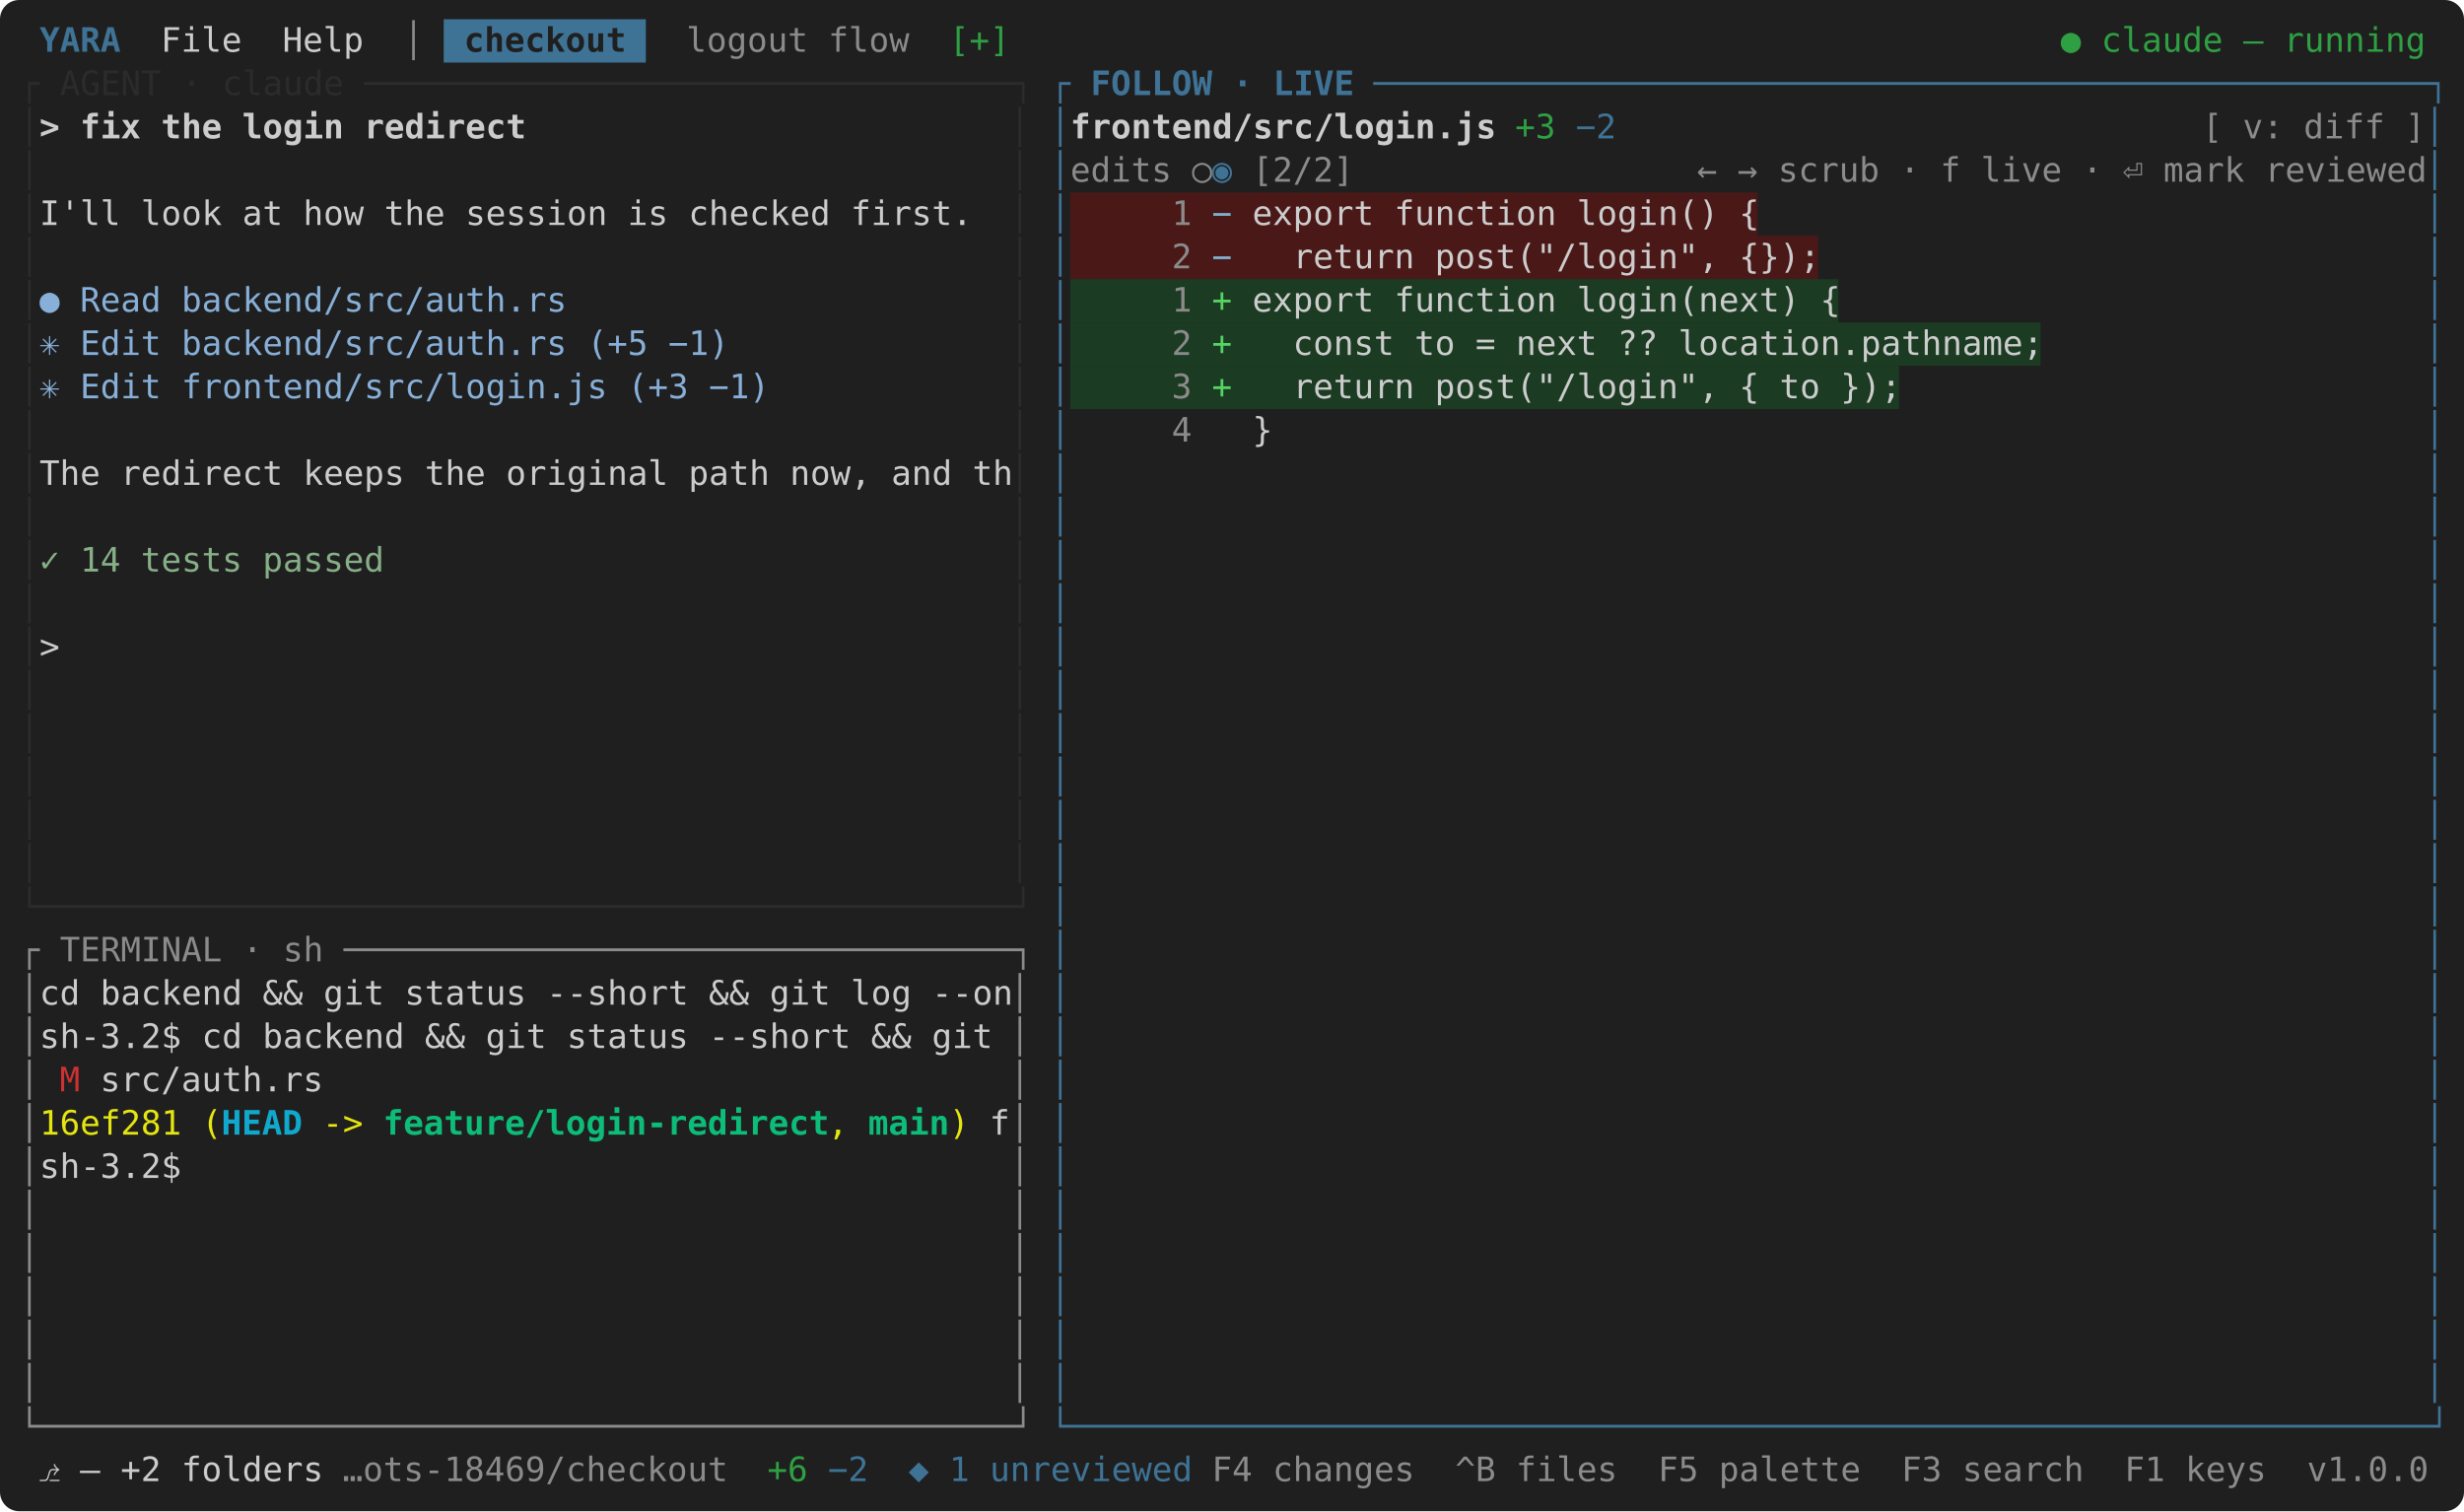
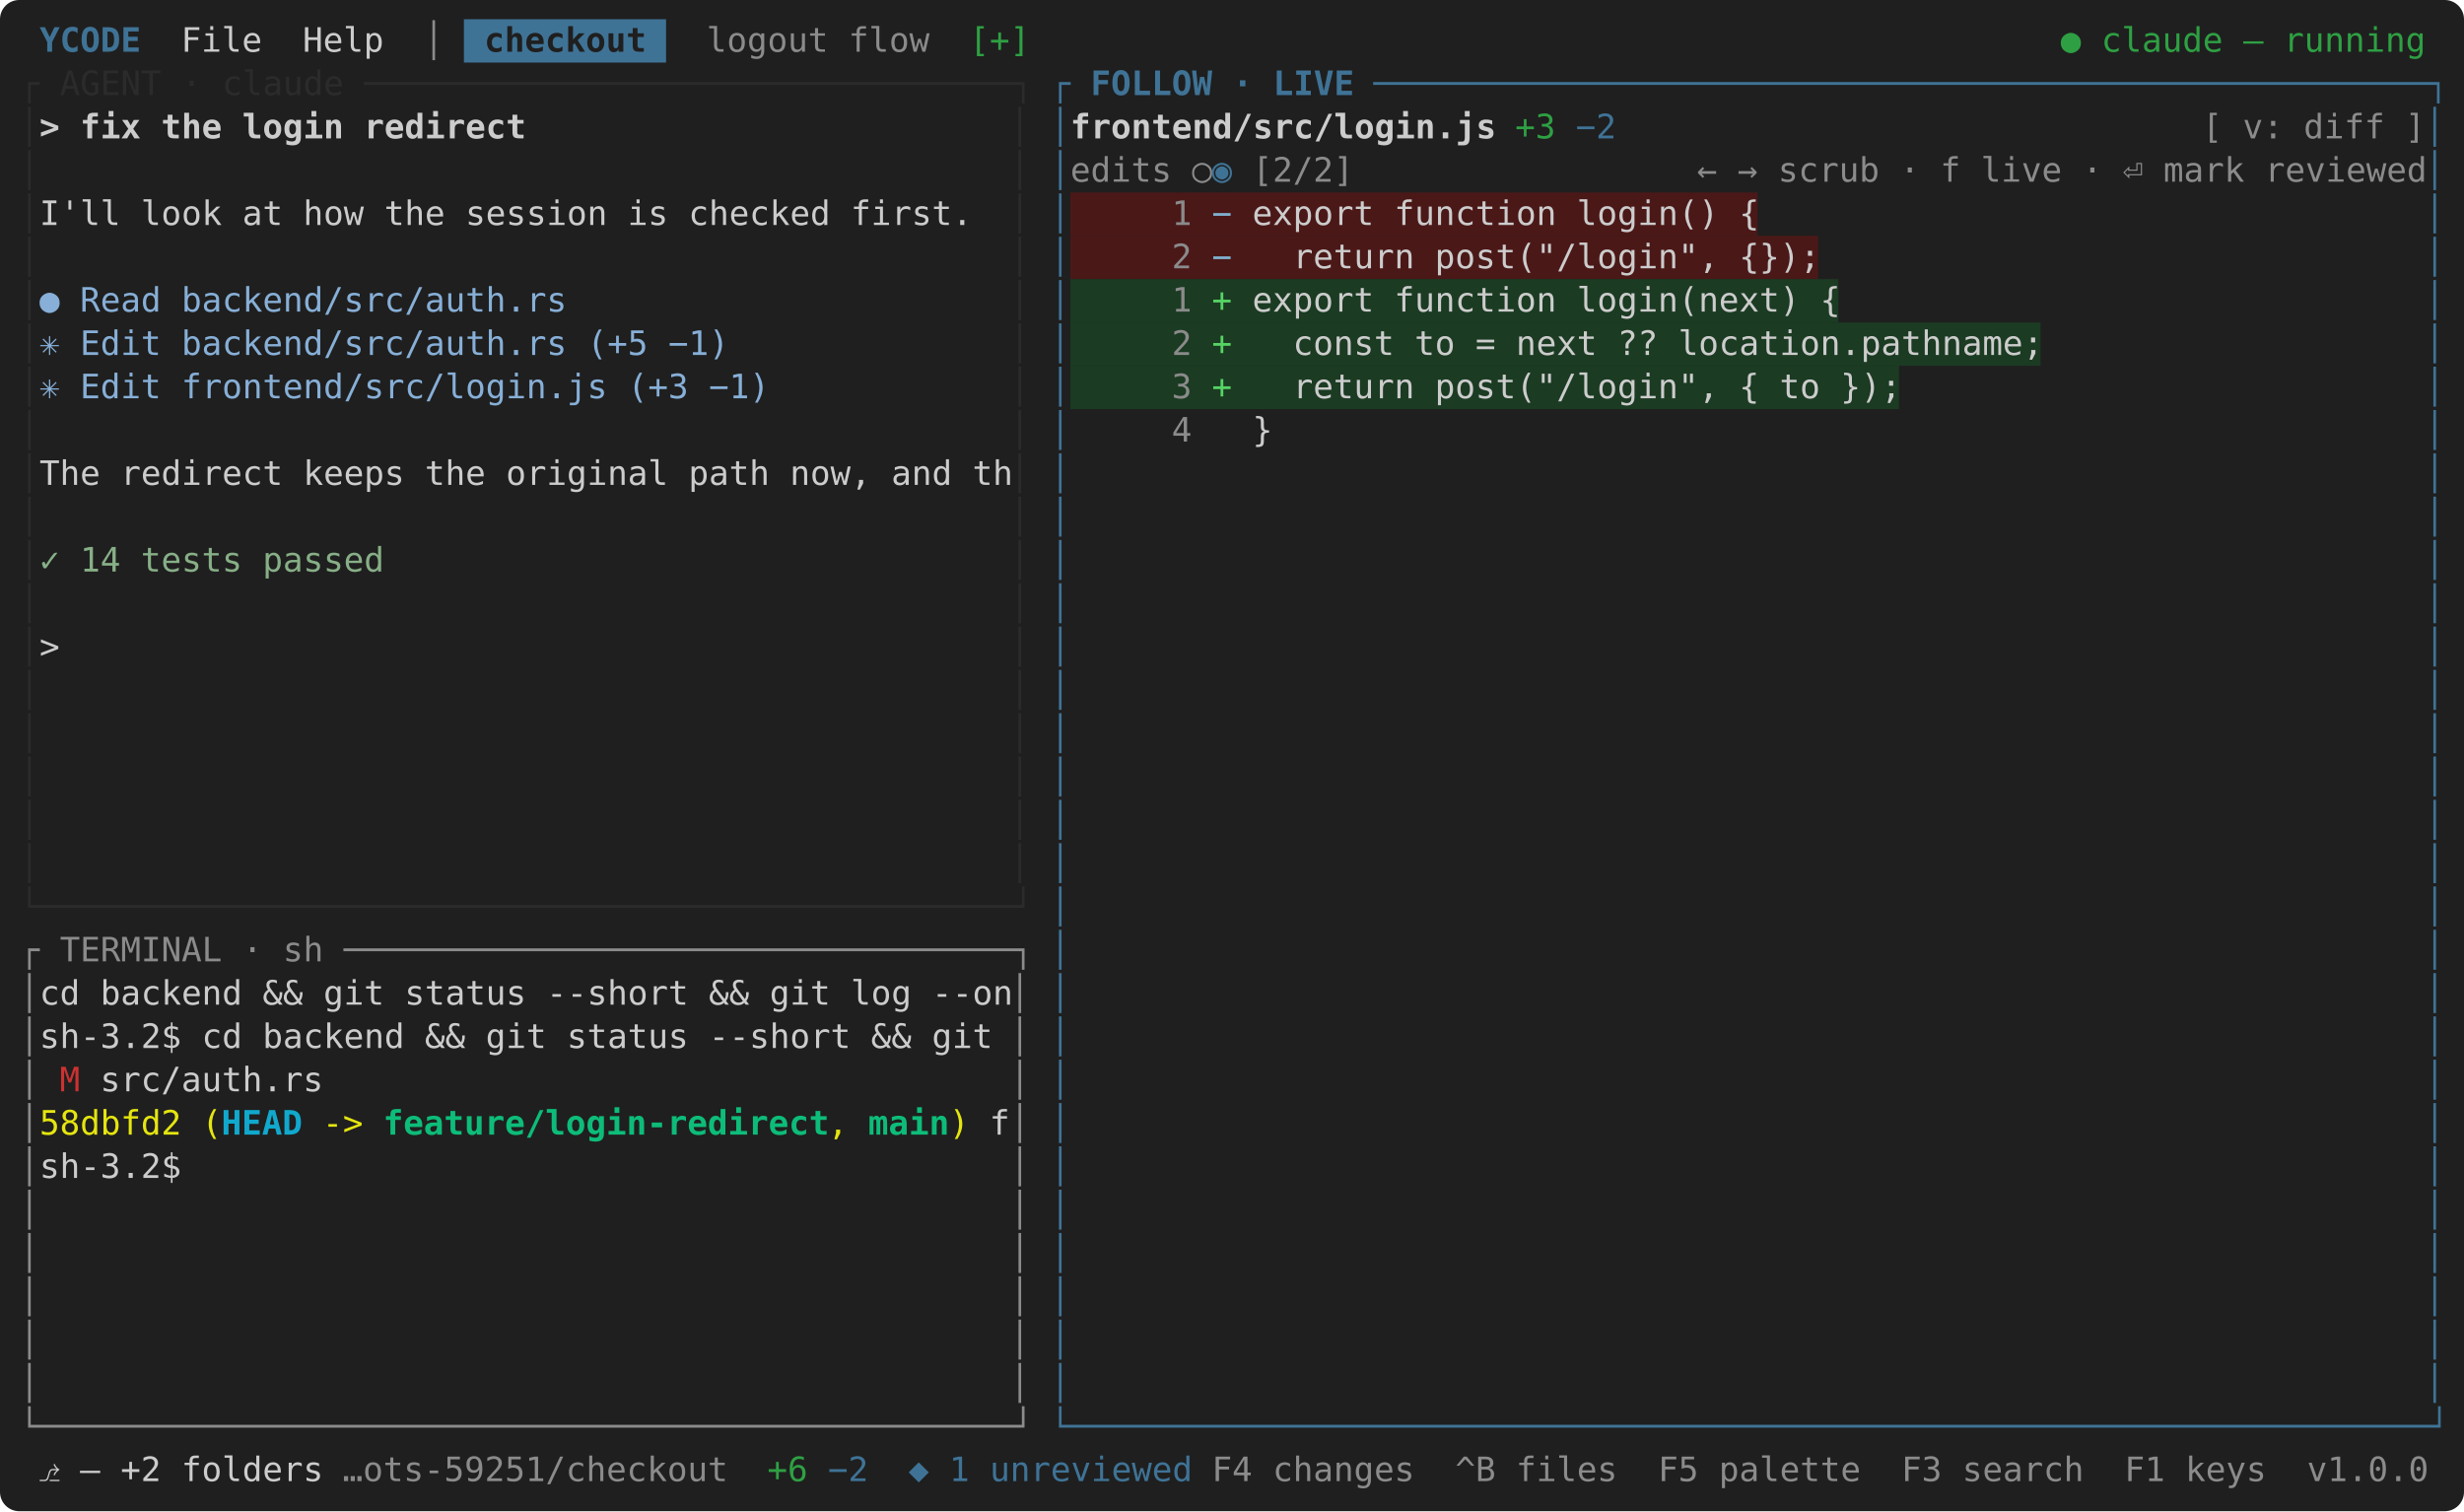
<svg xmlns="http://www.w3.org/2000/svg" width="1024" height="628" viewBox="0 0 1024 628" font-family="SF Mono, Menlo, Consolas, 'DejaVu Sans Mono', monospace" font-size="14">
  <rect width="100%" height="100%" rx="8" fill="#1f1f1f" />
-   <rect x="184.4" y="8" width="84" height="18" fill="#3f7396" />
-   <text x="8" y="21.5" fill="#3f7396" xml:space="preserve" font-weight="bold"> YARA </text>
-   <text x="58.4" y="21.5" fill="#cccccc" xml:space="preserve"> File  Help </text>
-   <text x="159.2" y="21.5" fill="#8b8b8b" xml:space="preserve"> │ </text>
-   <text x="184.4" y="21.5" fill="#1f1f1f" xml:space="preserve" font-weight="bold"> checkout </text>
-   <text x="276.8" y="21.5" fill="#8b8b8b" xml:space="preserve"> logout flow </text>
-   <text x="394.4" y="21.5" fill="#2ea043" xml:space="preserve">[+]</text>
+   <rect x="192.8" y="8" width="84" height="18" fill="#3f7396" />
+   <text x="8" y="21.5" fill="#3f7396" xml:space="preserve" font-weight="bold"> YCODE </text>
+   <text x="66.8" y="21.5" fill="#cccccc" xml:space="preserve"> File  Help </text>
+   <text x="167.6" y="21.5" fill="#8b8b8b" xml:space="preserve"> │ </text>
+   <text x="192.8" y="21.5" fill="#1f1f1f" xml:space="preserve" font-weight="bold"> checkout </text>
+   <text x="285.2" y="21.5" fill="#8b8b8b" xml:space="preserve"> logout flow </text>
+   <text x="402.8" y="21.5" fill="#2ea043" xml:space="preserve">[+]</text>
  <text x="856.4" y="21.5" fill="#2ea043" xml:space="preserve">● claude — running </text>
  <text x="8" y="39.5" fill="#2b2b2b" xml:space="preserve">┌ AGENT · claude ────────────────────────────────┐</text>
  <text x="436.4" y="39.5" fill="#3f7396" xml:space="preserve">┌</text>
  <text x="444.8" y="39.5" fill="#3f7396" xml:space="preserve" font-weight="bold"> FOLLOW · LIVE </text>
  <text x="570.8" y="39.5" fill="#3f7396" xml:space="preserve">────────────────────────────────────────────────────┐</text>
  <text x="8" y="57.5" fill="#2b2b2b" xml:space="preserve">│</text>
  <text x="16.4" y="57.5" fill="#cccccc" xml:space="preserve" font-weight="bold">&gt; fix the login redirect</text>
  <text x="419.6" y="57.5" fill="#2b2b2b" xml:space="preserve">│</text>
  <text x="436.4" y="57.5" fill="#3f7396" xml:space="preserve">│</text>
  <text x="444.8" y="57.5" fill="#cccccc" xml:space="preserve" font-weight="bold">frontend/src/login.js</text>
  <text x="621.2" y="57.5" fill="#2ea043" xml:space="preserve"> +3</text>
  <text x="646.4" y="57.5" fill="#3f7396" xml:space="preserve"> −2</text>
  <text x="915.2" y="57.5" fill="#8b8b8b" xml:space="preserve">[ v: diff ]</text>
  <text x="1007.6" y="57.5" fill="#3f7396" xml:space="preserve">│</text>
  <text x="8" y="75.5" fill="#2b2b2b" xml:space="preserve">│</text>
  <text x="419.6" y="75.5" fill="#2b2b2b" xml:space="preserve">│</text>
  <text x="436.4" y="75.5" fill="#3f7396" xml:space="preserve">│</text>
  <text x="444.8" y="75.5" fill="#8b8b8b" xml:space="preserve">edits ○</text>
  <text x="503.6" y="75.5" fill="#3f7396" xml:space="preserve">◉</text>
  <text x="512" y="75.5" fill="#8b8b8b" xml:space="preserve"> [2/2]</text>
  <text x="705.2" y="75.5" fill="#8b8b8b" xml:space="preserve">← → scrub · f live · ⏎ mark reviewed</text>
  <text x="1007.6" y="75.5" fill="#3f7396" xml:space="preserve">│</text>
  <rect x="444.8" y="80" width="285.6" height="18" fill="#4b1818" />
  <text x="8" y="93.5" fill="#2b2b2b" xml:space="preserve">│</text>
  <text x="16.4" y="93.5" fill="#cccccc" xml:space="preserve">I'll look at how the session is checked first.  </text>
  <text x="419.6" y="93.5" fill="#2b2b2b" xml:space="preserve">│</text>
  <text x="436.4" y="93.5" fill="#3f7396" xml:space="preserve">│</text>
  <text x="453.2" y="93.5" fill="#8b8b8b" xml:space="preserve">    1 </text>
  <text x="503.6" y="93.5" fill="#7fafcc" xml:space="preserve">−</text>
  <text x="512" y="93.5" fill="#cccccc" xml:space="preserve"> export function login() {                                 </text>
  <text x="1007.6" y="93.5" fill="#3f7396" xml:space="preserve">│</text>
  <rect x="444.8" y="98" width="310.8" height="18" fill="#4b1818" />
  <text x="8" y="111.5" fill="#2b2b2b" xml:space="preserve">│</text>
  <text x="419.6" y="111.5" fill="#2b2b2b" xml:space="preserve">│</text>
  <text x="436.4" y="111.5" fill="#3f7396" xml:space="preserve">│</text>
  <text x="453.2" y="111.5" fill="#8b8b8b" xml:space="preserve">    2 </text>
  <text x="503.6" y="111.5" fill="#7fafcc" xml:space="preserve">−</text>
  <text x="512" y="111.5" fill="#cccccc" xml:space="preserve">   return post("/login", {});                              </text>
  <text x="1007.6" y="111.5" fill="#3f7396" xml:space="preserve">│</text>
  <rect x="444.8" y="116" width="319.2" height="18" fill="#1b3b22" />
  <text x="8" y="129.5" fill="#2b2b2b" xml:space="preserve">│</text>
  <text x="16.4" y="129.5" fill="#87afd7" xml:space="preserve">● Read backend/src/auth.rs</text>
  <text x="419.6" y="129.5" fill="#2b2b2b" xml:space="preserve">│</text>
  <text x="436.4" y="129.5" fill="#3f7396" xml:space="preserve">│</text>
  <text x="453.2" y="129.5" fill="#8b8b8b" xml:space="preserve">    1 </text>
  <text x="503.6" y="129.5" fill="#56d364" xml:space="preserve">+</text>
  <text x="512" y="129.5" fill="#cccccc" xml:space="preserve"> export function login(next) {                             </text>
  <text x="1007.6" y="129.5" fill="#3f7396" xml:space="preserve">│</text>
  <rect x="444.8" y="134" width="403.2" height="18" fill="#1b3b22" />
  <text x="8" y="147.5" fill="#2b2b2b" xml:space="preserve">│</text>
  <text x="16.4" y="147.5" fill="#87afd7" xml:space="preserve">✳ Edit backend/src/auth.rs (+5 −1)</text>
  <text x="419.6" y="147.5" fill="#2b2b2b" xml:space="preserve">│</text>
  <text x="436.4" y="147.5" fill="#3f7396" xml:space="preserve">│</text>
  <text x="453.2" y="147.5" fill="#8b8b8b" xml:space="preserve">    2 </text>
  <text x="503.6" y="147.5" fill="#56d364" xml:space="preserve">+</text>
  <text x="512" y="147.5" fill="#cccccc" xml:space="preserve">   const to = next ?? location.pathname;                   </text>
  <text x="1007.6" y="147.5" fill="#3f7396" xml:space="preserve">│</text>
  <rect x="444.8" y="152" width="344.4" height="18" fill="#1b3b22" />
  <text x="8" y="165.5" fill="#2b2b2b" xml:space="preserve">│</text>
  <text x="16.4" y="165.5" fill="#87afd7" xml:space="preserve">✳ Edit frontend/src/login.js (+3 −1)</text>
  <text x="419.6" y="165.5" fill="#2b2b2b" xml:space="preserve">│</text>
  <text x="436.4" y="165.5" fill="#3f7396" xml:space="preserve">│</text>
  <text x="453.2" y="165.5" fill="#8b8b8b" xml:space="preserve">    3 </text>
  <text x="503.6" y="165.5" fill="#56d364" xml:space="preserve">+</text>
  <text x="512" y="165.5" fill="#cccccc" xml:space="preserve">   return post("/login", { to });                          </text>
  <text x="1007.6" y="165.5" fill="#3f7396" xml:space="preserve">│</text>
  <text x="8" y="183.5" fill="#2b2b2b" xml:space="preserve">│</text>
  <text x="419.6" y="183.5" fill="#2b2b2b" xml:space="preserve">│</text>
  <text x="436.4" y="183.5" fill="#3f7396" xml:space="preserve">│</text>
  <text x="453.2" y="183.5" fill="#8b8b8b" xml:space="preserve">    4 </text>
  <text x="503.6" y="183.5" fill="#cccccc" xml:space="preserve">  }                                                         </text>
  <text x="1007.6" y="183.5" fill="#3f7396" xml:space="preserve">│</text>
  <text x="8" y="201.5" fill="#2b2b2b" xml:space="preserve">│</text>
  <text x="16.4" y="201.5" fill="#cccccc" xml:space="preserve">The redirect keeps the original path now, and th</text>
  <text x="419.6" y="201.5" fill="#2b2b2b" xml:space="preserve">│</text>
  <text x="436.4" y="201.5" fill="#3f7396" xml:space="preserve">│</text>
  <text x="1007.6" y="201.5" fill="#3f7396" xml:space="preserve">│</text>
  <text x="8" y="219.5" fill="#2b2b2b" xml:space="preserve">│</text>
  <text x="419.6" y="219.5" fill="#2b2b2b" xml:space="preserve">│</text>
  <text x="436.4" y="219.5" fill="#3f7396" xml:space="preserve">│</text>
  <text x="1007.6" y="219.5" fill="#3f7396" xml:space="preserve">│</text>
  <text x="8" y="237.5" fill="#2b2b2b" xml:space="preserve">│</text>
  <text x="16.4" y="237.5" fill="#87af87" xml:space="preserve">✓ 14 tests passed</text>
  <text x="419.6" y="237.5" fill="#2b2b2b" xml:space="preserve">│</text>
  <text x="436.4" y="237.5" fill="#3f7396" xml:space="preserve">│</text>
  <text x="1007.6" y="237.5" fill="#3f7396" xml:space="preserve">│</text>
  <text x="8" y="255.5" fill="#2b2b2b" xml:space="preserve">│</text>
  <text x="419.6" y="255.5" fill="#2b2b2b" xml:space="preserve">│</text>
  <text x="436.4" y="255.5" fill="#3f7396" xml:space="preserve">│</text>
  <text x="1007.6" y="255.5" fill="#3f7396" xml:space="preserve">│</text>
  <text x="8" y="273.5" fill="#2b2b2b" xml:space="preserve">│</text>
  <text x="16.4" y="273.5" fill="#cccccc" xml:space="preserve">&gt;                                               </text>
  <text x="419.6" y="273.5" fill="#2b2b2b" xml:space="preserve">│</text>
  <text x="436.4" y="273.5" fill="#3f7396" xml:space="preserve">│</text>
  <text x="1007.6" y="273.5" fill="#3f7396" xml:space="preserve">│</text>
  <text x="8" y="291.5" fill="#2b2b2b" xml:space="preserve">│</text>
  <text x="419.6" y="291.5" fill="#2b2b2b" xml:space="preserve">│</text>
  <text x="436.4" y="291.5" fill="#3f7396" xml:space="preserve">│</text>
  <text x="1007.6" y="291.5" fill="#3f7396" xml:space="preserve">│</text>
  <text x="8" y="309.5" fill="#2b2b2b" xml:space="preserve">│</text>
  <text x="419.6" y="309.5" fill="#2b2b2b" xml:space="preserve">│</text>
  <text x="436.4" y="309.5" fill="#3f7396" xml:space="preserve">│</text>
  <text x="1007.6" y="309.5" fill="#3f7396" xml:space="preserve">│</text>
  <text x="8" y="327.5" fill="#2b2b2b" xml:space="preserve">│</text>
  <text x="419.6" y="327.5" fill="#2b2b2b" xml:space="preserve">│</text>
  <text x="436.4" y="327.5" fill="#3f7396" xml:space="preserve">│</text>
  <text x="1007.6" y="327.5" fill="#3f7396" xml:space="preserve">│</text>
  <text x="8" y="345.5" fill="#2b2b2b" xml:space="preserve">│</text>
  <text x="419.6" y="345.5" fill="#2b2b2b" xml:space="preserve">│</text>
  <text x="436.4" y="345.5" fill="#3f7396" xml:space="preserve">│</text>
  <text x="1007.6" y="345.5" fill="#3f7396" xml:space="preserve">│</text>
  <text x="8" y="363.5" fill="#2b2b2b" xml:space="preserve">│</text>
  <text x="419.6" y="363.5" fill="#2b2b2b" xml:space="preserve">│</text>
  <text x="436.4" y="363.5" fill="#3f7396" xml:space="preserve">│</text>
  <text x="1007.6" y="363.5" fill="#3f7396" xml:space="preserve">│</text>
  <text x="8" y="381.5" fill="#2b2b2b" xml:space="preserve">└────────────────────────────────────────────────┘</text>
  <text x="436.4" y="381.5" fill="#3f7396" xml:space="preserve">│</text>
  <text x="1007.6" y="381.5" fill="#3f7396" xml:space="preserve">│</text>
  <text x="8" y="399.5" fill="#8b8b8b" xml:space="preserve">┌ TERMINAL · sh ─────────────────────────────────┐</text>
  <text x="436.4" y="399.5" fill="#3f7396" xml:space="preserve">│</text>
  <text x="1007.6" y="399.5" fill="#3f7396" xml:space="preserve">│</text>
  <text x="8" y="417.5" fill="#8b8b8b" xml:space="preserve">│</text>
  <text x="16.4" y="417.5" fill="#cccccc" xml:space="preserve">cd backend &amp;&amp; git status --short &amp;&amp; git log --on</text>
  <text x="419.6" y="417.5" fill="#8b8b8b" xml:space="preserve">│</text>
  <text x="436.4" y="417.5" fill="#3f7396" xml:space="preserve">│</text>
  <text x="1007.6" y="417.5" fill="#3f7396" xml:space="preserve">│</text>
  <text x="8" y="435.5" fill="#8b8b8b" xml:space="preserve">│</text>
  <text x="16.4" y="435.5" fill="#cccccc" xml:space="preserve">sh-3.2$ cd backend &amp;&amp; git status --short &amp;&amp; git </text>
  <text x="419.6" y="435.5" fill="#8b8b8b" xml:space="preserve">│</text>
  <text x="436.4" y="435.5" fill="#3f7396" xml:space="preserve">│</text>
  <text x="1007.6" y="435.5" fill="#3f7396" xml:space="preserve">│</text>
  <text x="8" y="453.5" fill="#8b8b8b" xml:space="preserve">│</text>
  <text x="24.8" y="453.5" fill="#cd3131" xml:space="preserve">M</text>
  <text x="33.2" y="453.5" fill="#cccccc" xml:space="preserve"> src/auth.rs                                  </text>
  <text x="419.6" y="453.5" fill="#8b8b8b" xml:space="preserve">│</text>
  <text x="436.4" y="453.5" fill="#3f7396" xml:space="preserve">│</text>
  <text x="1007.6" y="453.5" fill="#3f7396" xml:space="preserve">│</text>
  <text x="8" y="471.5" fill="#8b8b8b" xml:space="preserve">│</text>
-   <text x="16.4" y="471.5" fill="#e5e510" xml:space="preserve">16ef281 (</text>
+   <text x="16.4" y="471.5" fill="#e5e510" xml:space="preserve">58dbfd2 (</text>
  <text x="92" y="471.5" fill="#11a8cd" xml:space="preserve" font-weight="bold">HEAD</text>
  <text x="125.6" y="471.5" fill="#e5e510" xml:space="preserve"> -&gt; </text>
  <text x="159.2" y="471.5" fill="#0dbc79" xml:space="preserve" font-weight="bold">feature/login-redirect</text>
  <text x="344" y="471.5" fill="#e5e510" xml:space="preserve">, </text>
  <text x="360.8" y="471.5" fill="#0dbc79" xml:space="preserve" font-weight="bold">main</text>
  <text x="394.4" y="471.5" fill="#e5e510" xml:space="preserve">)</text>
  <text x="402.8" y="471.5" fill="#cccccc" xml:space="preserve"> f</text>
  <text x="419.6" y="471.5" fill="#8b8b8b" xml:space="preserve">│</text>
  <text x="436.4" y="471.5" fill="#3f7396" xml:space="preserve">│</text>
  <text x="1007.6" y="471.5" fill="#3f7396" xml:space="preserve">│</text>
  <text x="8" y="489.5" fill="#8b8b8b" xml:space="preserve">│</text>
  <text x="16.4" y="489.5" fill="#cccccc" xml:space="preserve">sh-3.2$                                         </text>
  <text x="419.6" y="489.5" fill="#8b8b8b" xml:space="preserve">│</text>
  <text x="436.4" y="489.5" fill="#3f7396" xml:space="preserve">│</text>
  <text x="1007.6" y="489.5" fill="#3f7396" xml:space="preserve">│</text>
  <text x="8" y="507.5" fill="#8b8b8b" xml:space="preserve">│</text>
  <text x="419.6" y="507.5" fill="#8b8b8b" xml:space="preserve">│</text>
  <text x="436.4" y="507.5" fill="#3f7396" xml:space="preserve">│</text>
  <text x="1007.6" y="507.5" fill="#3f7396" xml:space="preserve">│</text>
  <text x="8" y="525.5" fill="#8b8b8b" xml:space="preserve">│</text>
  <text x="419.6" y="525.5" fill="#8b8b8b" xml:space="preserve">│</text>
  <text x="436.4" y="525.5" fill="#3f7396" xml:space="preserve">│</text>
  <text x="1007.6" y="525.5" fill="#3f7396" xml:space="preserve">│</text>
  <text x="8" y="543.5" fill="#8b8b8b" xml:space="preserve">│</text>
  <text x="419.6" y="543.5" fill="#8b8b8b" xml:space="preserve">│</text>
  <text x="436.4" y="543.5" fill="#3f7396" xml:space="preserve">│</text>
  <text x="1007.6" y="543.5" fill="#3f7396" xml:space="preserve">│</text>
  <text x="8" y="561.5" fill="#8b8b8b" xml:space="preserve">│</text>
  <text x="419.6" y="561.5" fill="#8b8b8b" xml:space="preserve">│</text>
  <text x="436.4" y="561.5" fill="#3f7396" xml:space="preserve">│</text>
  <text x="1007.6" y="561.5" fill="#3f7396" xml:space="preserve">│</text>
  <text x="8" y="579.5" fill="#8b8b8b" xml:space="preserve">│</text>
  <text x="419.6" y="579.5" fill="#8b8b8b" xml:space="preserve">│</text>
  <text x="436.4" y="579.5" fill="#3f7396" xml:space="preserve">│</text>
  <text x="1007.6" y="579.5" fill="#3f7396" xml:space="preserve">│</text>
  <text x="8" y="597.5" fill="#8b8b8b" xml:space="preserve">└────────────────────────────────────────────────┘</text>
  <text x="436.4" y="597.5" fill="#3f7396" xml:space="preserve">└───────────────────────────────────────────────────────────────────┘</text>
  <text x="8" y="615.5" fill="#cccccc" xml:space="preserve"> ⎇ — +2 folders </text>
-   <text x="142.4" y="615.5" fill="#8b8b8b" xml:space="preserve">…ots-18469/checkout</text>
+   <text x="142.4" y="615.5" fill="#8b8b8b" xml:space="preserve">…ots-59251/checkout</text>
  <text x="302" y="615.5" fill="#2ea043" xml:space="preserve">  +6</text>
  <text x="335.6" y="615.5" fill="#3f7396" xml:space="preserve"> −2</text>
  <text x="377.6" y="615.5" fill="#3f7396" xml:space="preserve">◆ 1 unreviewed</text>
  <text x="503.6" y="615.5" fill="#8b8b8b" xml:space="preserve">F4 changes  ^B files  F5 palette  F3 search  F1 keys  v1.0.0 </text>
</svg>
